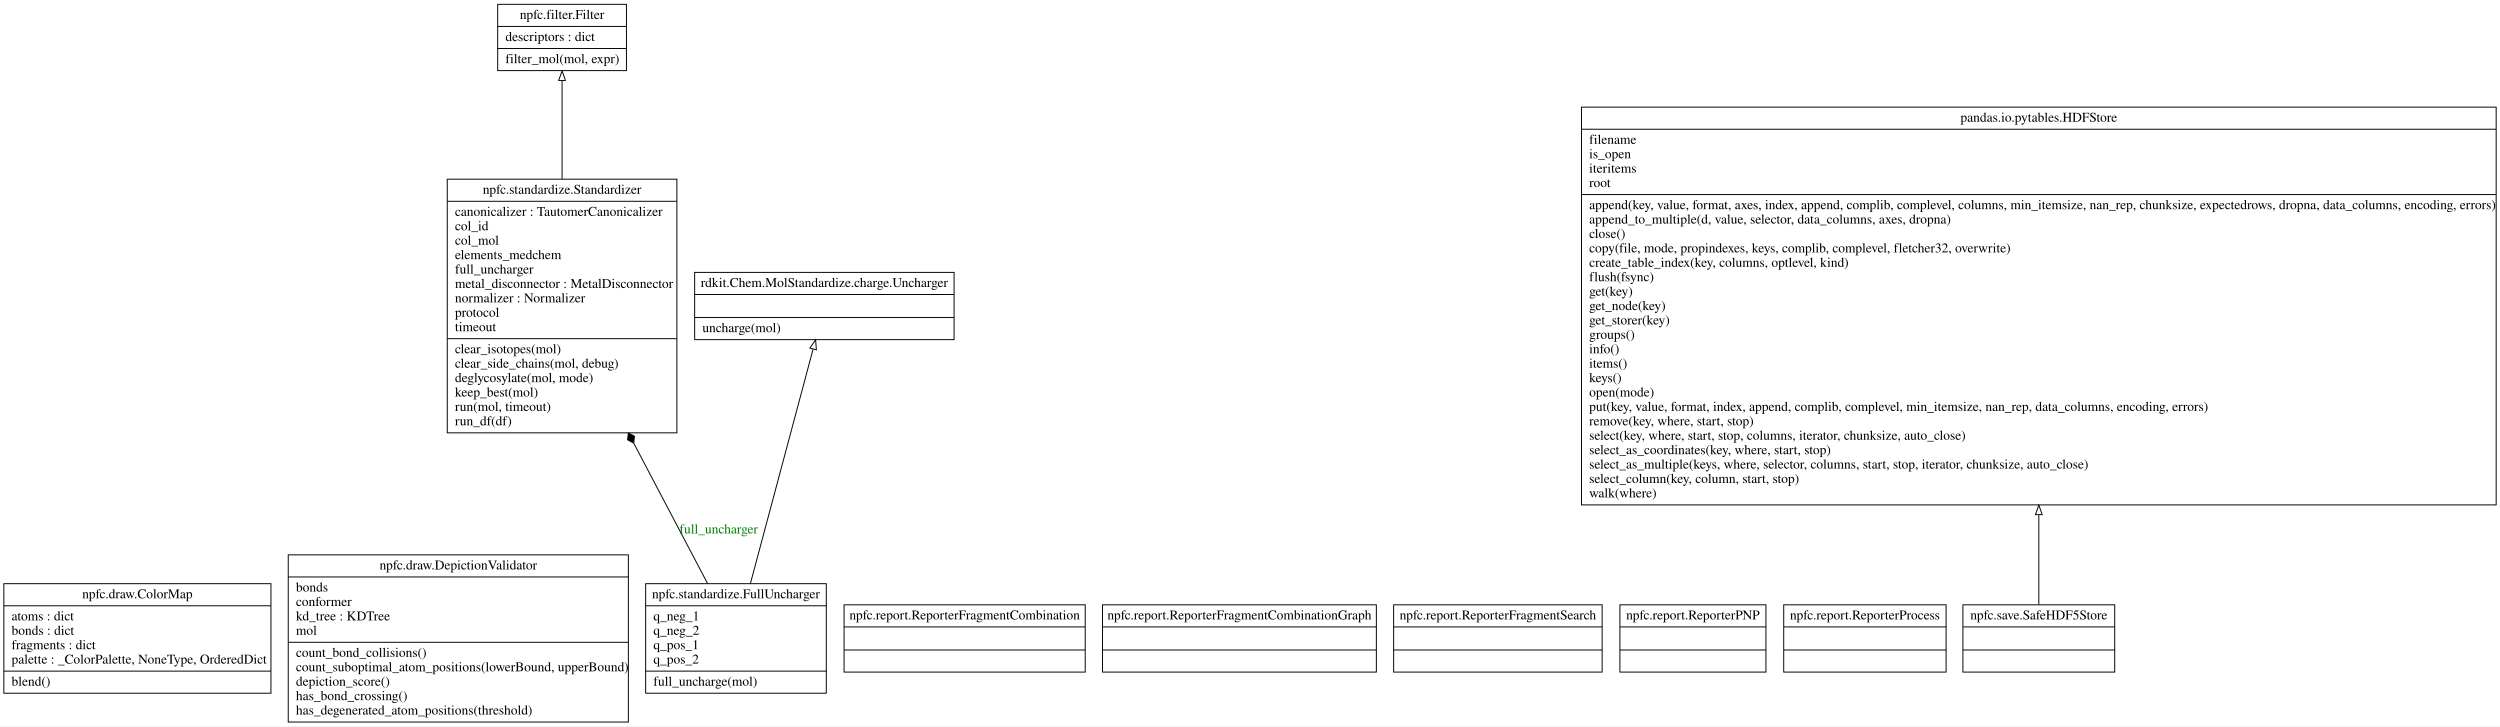
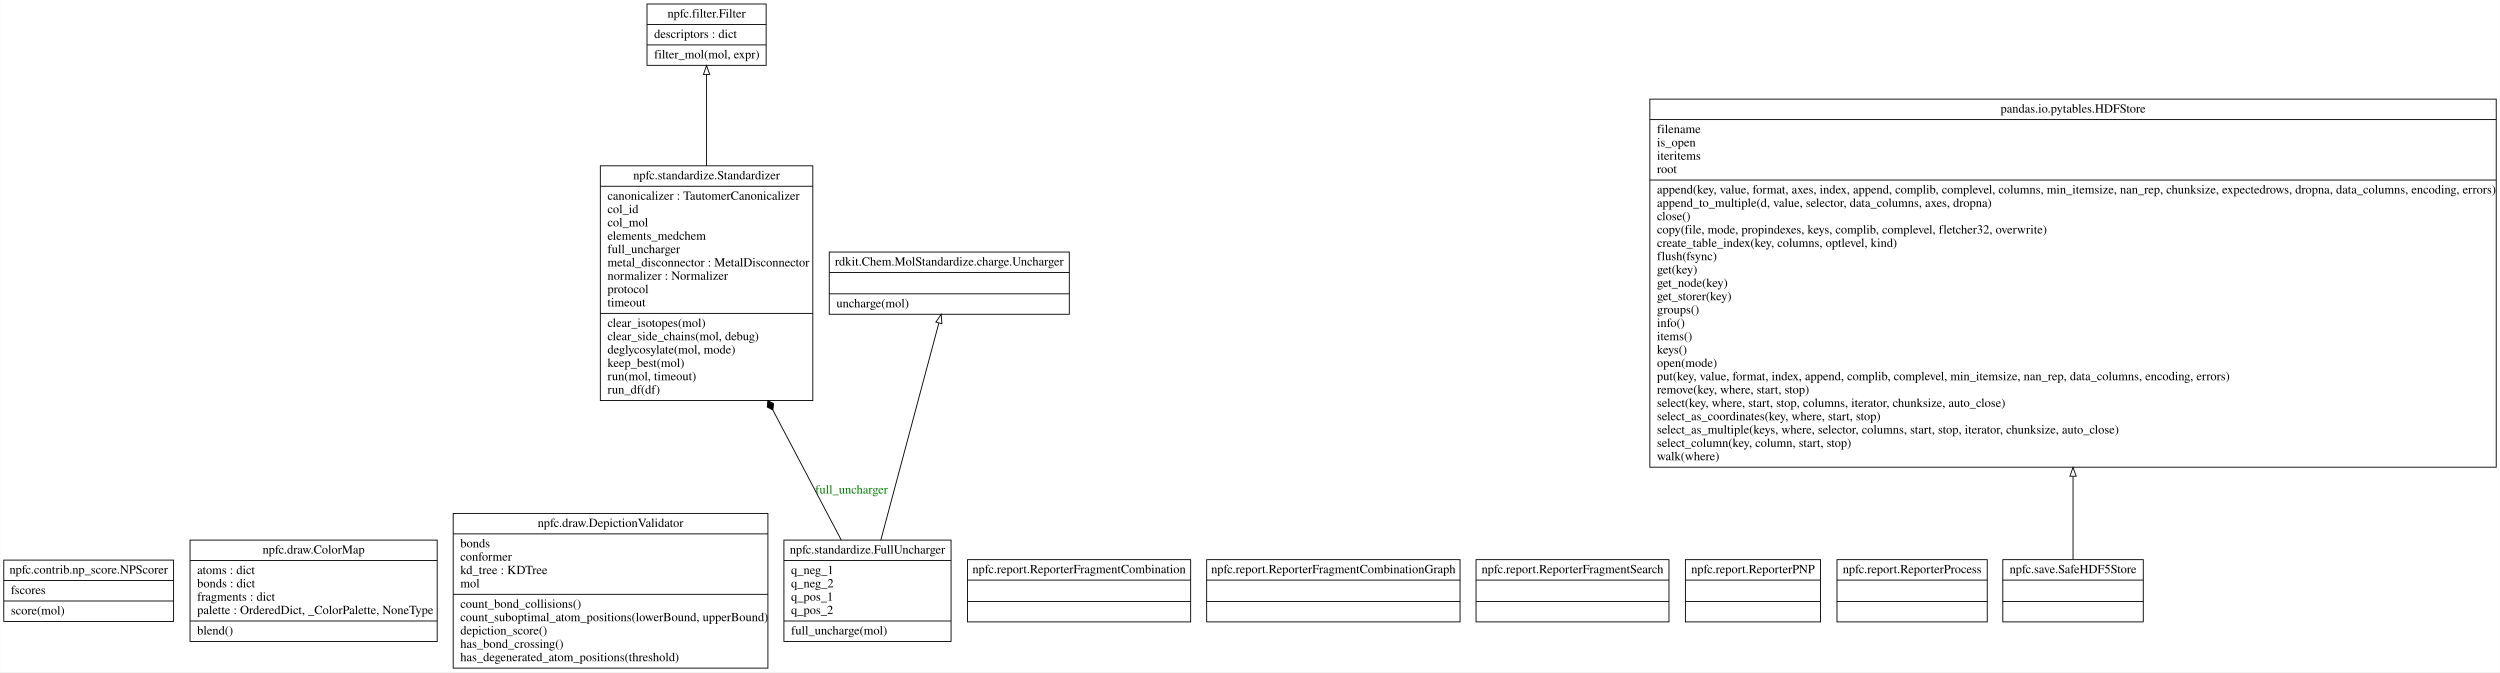
- <svg xmlns="http://www.w3.org/2000/svg" width="2602pt" height="756pt" viewBox="0.00 0.00 2602.00 756.00">
+ <svg xmlns="http://www.w3.org/2000/svg" width="2812pt" height="756pt" viewBox="0.00 0.00 2811.50 756.00">
  <g id="graph0" class="graph" transform="scale(1 1) rotate(0) translate(4 752)">
-     <polygon fill="white" stroke="none" points="-4,4 -4,-752 2598,-752 2598,4 -4,4" />
+     <polygon fill="white" stroke="none" points="-4,4 -4,-752 2807.5,-752 2807.5,4 -4,4" />
    <g id="node1" class="node">
-       <polygon fill="none" stroke="black" points="0,-30.5 0,-144.5 278,-144.5 278,-30.5 0,-30.5" />
-       <text text-anchor="middle" x="139" y="-129.3" font-family="Times,serif" font-size="14.00">npfc.draw.ColorMap</text>
-       <polyline fill="none" stroke="black" points="0,-121.5 278,-121.5 " />
-       <text text-anchor="start" x="8" y="-106.3" font-family="Times,serif" font-size="14.00">atoms : dict</text>
-       <text text-anchor="start" x="8" y="-91.3" font-family="Times,serif" font-size="14.00">bonds : dict</text>
-       <text text-anchor="start" x="8" y="-76.3" font-family="Times,serif" font-size="14.00">fragments : dict</text>
-       <text text-anchor="start" x="8" y="-61.3" font-family="Times,serif" font-size="14.00">palette : _ColorPalette, NoneType, OrderedDict</text>
-       <polyline fill="none" stroke="black" points="0,-53.5 278,-53.5 " />
-       <text text-anchor="start" x="8" y="-38.3" font-family="Times,serif" font-size="14.00">blend()</text>
+       <polygon fill="none" stroke="black" points="0,-53 0,-122 191,-122 191,-53 0,-53" />
+       <text text-anchor="middle" x="95.5" y="-106.8" font-family="Times,serif" font-size="14.00">npfc.contrib.np_score.NPScorer</text>
+       <polyline fill="none" stroke="black" points="0,-99 191,-99 " />
+       <text text-anchor="start" x="8" y="-83.8" font-family="Times,serif" font-size="14.00">fscores</text>
+       <polyline fill="none" stroke="black" points="0,-76 191,-76 " />
+       <text text-anchor="start" x="8" y="-60.8" font-family="Times,serif" font-size="14.00">score(mol)</text>
    </g>
    <g id="node2" class="node">
-       <polygon fill="none" stroke="black" points="296,-0.5 296,-174.5 650,-174.5 650,-0.5 296,-0.5" />
-       <text text-anchor="middle" x="473" y="-159.3" font-family="Times,serif" font-size="14.00">npfc.draw.DepictionValidator</text>
-       <polyline fill="none" stroke="black" points="296,-151.5 650,-151.5 " />
-       <text text-anchor="start" x="304" y="-136.3" font-family="Times,serif" font-size="14.00">bonds</text>
-       <text text-anchor="start" x="304" y="-121.3" font-family="Times,serif" font-size="14.00">conformer</text>
-       <text text-anchor="start" x="304" y="-106.3" font-family="Times,serif" font-size="14.00">kd_tree : KDTree</text>
-       <text text-anchor="start" x="304" y="-91.3" font-family="Times,serif" font-size="14.00">mol</text>
-       <polyline fill="none" stroke="black" points="296,-83.5 650,-83.5 " />
-       <text text-anchor="start" x="304" y="-68.3" font-family="Times,serif" font-size="14.00">count_bond_collisions()</text>
-       <text text-anchor="start" x="304" y="-53.3" font-family="Times,serif" font-size="14.00">count_suboptimal_atom_positions(lowerBound, upperBound)</text>
-       <text text-anchor="start" x="304" y="-38.3" font-family="Times,serif" font-size="14.00">depiction_score()</text>
-       <text text-anchor="start" x="304" y="-23.3" font-family="Times,serif" font-size="14.00">has_bond_crossing()</text>
-       <text text-anchor="start" x="304" y="-8.3" font-family="Times,serif" font-size="14.00">has_degenerated_atom_positions(threshold)</text>
+       <polygon fill="none" stroke="black" points="209.5,-30.5 209.5,-144.5 487.5,-144.5 487.5,-30.5 209.5,-30.5" />
+       <text text-anchor="middle" x="348.5" y="-129.3" font-family="Times,serif" font-size="14.00">npfc.draw.ColorMap</text>
+       <polyline fill="none" stroke="black" points="209.5,-121.5 487.5,-121.5 " />
+       <text text-anchor="start" x="217.5" y="-106.3" font-family="Times,serif" font-size="14.00">atoms : dict</text>
+       <text text-anchor="start" x="217.5" y="-91.3" font-family="Times,serif" font-size="14.00">bonds : dict</text>
+       <text text-anchor="start" x="217.5" y="-76.3" font-family="Times,serif" font-size="14.00">fragments : dict</text>
+       <text text-anchor="start" x="217.5" y="-61.3" font-family="Times,serif" font-size="14.00">palette : OrderedDict, _ColorPalette, NoneType</text>
+       <polyline fill="none" stroke="black" points="209.5,-53.5 487.5,-53.5 " />
+       <text text-anchor="start" x="217.5" y="-38.3" font-family="Times,serif" font-size="14.00">blend()</text>
    </g>
    <g id="node3" class="node">
-       <polygon fill="none" stroke="black" points="514,-678.5 514,-747.5 648,-747.5 648,-678.5 514,-678.5" />
-       <text text-anchor="middle" x="581" y="-732.3" font-family="Times,serif" font-size="14.00">npfc.filter.Filter</text>
-       <polyline fill="none" stroke="black" points="514,-724.5 648,-724.5 " />
-       <text text-anchor="start" x="522" y="-709.3" font-family="Times,serif" font-size="14.00">descriptors : dict</text>
-       <polyline fill="none" stroke="black" points="514,-701.5 648,-701.5 " />
-       <text text-anchor="start" x="522" y="-686.3" font-family="Times,serif" font-size="14.00">filter_mol(mol, expr)</text>
+       <polygon fill="none" stroke="black" points="505.5,-0.5 505.5,-174.5 859.5,-174.5 859.5,-0.5 505.5,-0.5" />
+       <text text-anchor="middle" x="682.5" y="-159.3" font-family="Times,serif" font-size="14.00">npfc.draw.DepictionValidator</text>
+       <polyline fill="none" stroke="black" points="505.5,-151.5 859.5,-151.5 " />
+       <text text-anchor="start" x="513.5" y="-136.3" font-family="Times,serif" font-size="14.00">bonds</text>
+       <text text-anchor="start" x="513.5" y="-121.3" font-family="Times,serif" font-size="14.00">conformer</text>
+       <text text-anchor="start" x="513.5" y="-106.3" font-family="Times,serif" font-size="14.00">kd_tree : KDTree</text>
+       <text text-anchor="start" x="513.5" y="-91.3" font-family="Times,serif" font-size="14.00">mol</text>
+       <polyline fill="none" stroke="black" points="505.5,-83.5 859.5,-83.5 " />
+       <text text-anchor="start" x="513.5" y="-68.3" font-family="Times,serif" font-size="14.00">count_bond_collisions()</text>
+       <text text-anchor="start" x="513.5" y="-53.3" font-family="Times,serif" font-size="14.00">count_suboptimal_atom_positions(lowerBound, upperBound)</text>
+       <text text-anchor="start" x="513.5" y="-38.3" font-family="Times,serif" font-size="14.00">depiction_score()</text>
+       <text text-anchor="start" x="513.5" y="-23.3" font-family="Times,serif" font-size="14.00">has_bond_crossing()</text>
+       <text text-anchor="start" x="513.5" y="-8.3" font-family="Times,serif" font-size="14.00">has_degenerated_atom_positions(threshold)</text>
    </g>
    <g id="node4" class="node">
-       <polygon fill="none" stroke="black" points="874.5,-52.5 874.5,-122.5 1125.5,-122.5 1125.5,-52.5 874.5,-52.5" />
-       <text text-anchor="middle" x="1000" y="-107.3" font-family="Times,serif" font-size="14.00">npfc.report.ReporterFragmentCombination</text>
-       <polyline fill="none" stroke="black" points="874.5,-99.5 1125.5,-99.5 " />
-       <polyline fill="none" stroke="black" points="874.5,-75.5 1125.5,-75.5 " />
-       <text text-anchor="middle" x="1000" y="-60.3" font-family="Times,serif" font-size="14.00"> </text>
+       <polygon fill="none" stroke="black" points="723.5,-678.5 723.5,-747.5 857.5,-747.5 857.5,-678.5 723.5,-678.5" />
+       <text text-anchor="middle" x="790.5" y="-732.3" font-family="Times,serif" font-size="14.00">npfc.filter.Filter</text>
+       <polyline fill="none" stroke="black" points="723.5,-724.5 857.5,-724.5 " />
+       <text text-anchor="start" x="731.5" y="-709.3" font-family="Times,serif" font-size="14.00">descriptors : dict</text>
+       <polyline fill="none" stroke="black" points="723.5,-701.5 857.5,-701.5 " />
+       <text text-anchor="start" x="731.5" y="-686.3" font-family="Times,serif" font-size="14.00">filter_mol(mol, expr)</text>
    </g>
    <g id="node5" class="node">
-       <polygon fill="none" stroke="black" points="1143.5,-52.5 1143.5,-122.5 1428.5,-122.5 1428.5,-52.5 1143.5,-52.5" />
-       <text text-anchor="middle" x="1286" y="-107.3" font-family="Times,serif" font-size="14.00">npfc.report.ReporterFragmentCombinationGraph</text>
-       <polyline fill="none" stroke="black" points="1143.5,-99.5 1428.5,-99.5 " />
-       <polyline fill="none" stroke="black" points="1143.5,-75.5 1428.5,-75.5 " />
-       <text text-anchor="middle" x="1286" y="-60.3" font-family="Times,serif" font-size="14.00"> </text>
+       <polygon fill="none" stroke="black" points="1084,-52.5 1084,-122.5 1335,-122.5 1335,-52.5 1084,-52.5" />
+       <text text-anchor="middle" x="1209.5" y="-107.3" font-family="Times,serif" font-size="14.00">npfc.report.ReporterFragmentCombination</text>
+       <polyline fill="none" stroke="black" points="1084,-99.5 1335,-99.5 " />
+       <polyline fill="none" stroke="black" points="1084,-75.5 1335,-75.5 " />
+       <text text-anchor="middle" x="1209.5" y="-60.3" font-family="Times,serif" font-size="14.00"> </text>
    </g>
    <g id="node6" class="node">
-       <polygon fill="none" stroke="black" points="1446.5,-52.5 1446.5,-122.5 1663.5,-122.5 1663.5,-52.5 1446.5,-52.5" />
-       <text text-anchor="middle" x="1555" y="-107.3" font-family="Times,serif" font-size="14.00">npfc.report.ReporterFragmentSearch</text>
-       <polyline fill="none" stroke="black" points="1446.5,-99.5 1663.5,-99.5 " />
-       <polyline fill="none" stroke="black" points="1446.5,-75.5 1663.5,-75.5 " />
-       <text text-anchor="middle" x="1555" y="-60.3" font-family="Times,serif" font-size="14.00"> </text>
+       <polygon fill="none" stroke="black" points="1353,-52.5 1353,-122.5 1638,-122.5 1638,-52.5 1353,-52.5" />
+       <text text-anchor="middle" x="1495.5" y="-107.3" font-family="Times,serif" font-size="14.00">npfc.report.ReporterFragmentCombinationGraph</text>
+       <polyline fill="none" stroke="black" points="1353,-99.5 1638,-99.5 " />
+       <polyline fill="none" stroke="black" points="1353,-75.5 1638,-75.5 " />
+       <text text-anchor="middle" x="1495.5" y="-60.3" font-family="Times,serif" font-size="14.00"> </text>
    </g>
    <g id="node7" class="node">
-       <polygon fill="none" stroke="black" points="1682,-52.5 1682,-122.5 1834,-122.5 1834,-52.5 1682,-52.5" />
-       <text text-anchor="middle" x="1758" y="-107.3" font-family="Times,serif" font-size="14.00">npfc.report.ReporterPNP</text>
-       <polyline fill="none" stroke="black" points="1682,-99.5 1834,-99.5 " />
-       <polyline fill="none" stroke="black" points="1682,-75.5 1834,-75.5 " />
-       <text text-anchor="middle" x="1758" y="-60.3" font-family="Times,serif" font-size="14.00"> </text>
+       <polygon fill="none" stroke="black" points="1656,-52.5 1656,-122.5 1873,-122.5 1873,-52.5 1656,-52.5" />
+       <text text-anchor="middle" x="1764.5" y="-107.3" font-family="Times,serif" font-size="14.00">npfc.report.ReporterFragmentSearch</text>
+       <polyline fill="none" stroke="black" points="1656,-99.5 1873,-99.5 " />
+       <polyline fill="none" stroke="black" points="1656,-75.5 1873,-75.5 " />
+       <text text-anchor="middle" x="1764.5" y="-60.3" font-family="Times,serif" font-size="14.00"> </text>
    </g>
    <g id="node8" class="node">
-       <polygon fill="none" stroke="black" points="1852.5,-52.5 1852.5,-122.5 2021.5,-122.5 2021.5,-52.5 1852.5,-52.5" />
-       <text text-anchor="middle" x="1937" y="-107.3" font-family="Times,serif" font-size="14.00">npfc.report.ReporterProcess</text>
-       <polyline fill="none" stroke="black" points="1852.5,-99.5 2021.5,-99.5 " />
-       <polyline fill="none" stroke="black" points="1852.5,-75.5 2021.5,-75.5 " />
-       <text text-anchor="middle" x="1937" y="-60.3" font-family="Times,serif" font-size="14.00"> </text>
+       <polygon fill="none" stroke="black" points="1891.5,-52.5 1891.5,-122.5 2043.5,-122.5 2043.5,-52.5 1891.5,-52.5" />
+       <text text-anchor="middle" x="1967.5" y="-107.3" font-family="Times,serif" font-size="14.00">npfc.report.ReporterPNP</text>
+       <polyline fill="none" stroke="black" points="1891.5,-99.5 2043.5,-99.5 " />
+       <polyline fill="none" stroke="black" points="1891.5,-75.5 2043.5,-75.5 " />
+       <text text-anchor="middle" x="1967.5" y="-60.3" font-family="Times,serif" font-size="14.00"> </text>
    </g>
    <g id="node9" class="node">
-       <polygon fill="none" stroke="black" points="2039,-52.5 2039,-122.5 2197,-122.5 2197,-52.5 2039,-52.5" />
-       <text text-anchor="middle" x="2118" y="-107.3" font-family="Times,serif" font-size="14.00">npfc.save.SafeHDF5Store</text>
-       <polyline fill="none" stroke="black" points="2039,-99.5 2197,-99.5 " />
-       <polyline fill="none" stroke="black" points="2039,-75.5 2197,-75.5 " />
-       <text text-anchor="middle" x="2118" y="-60.3" font-family="Times,serif" font-size="14.00"> </text>
+       <polygon fill="none" stroke="black" points="2062,-52.5 2062,-122.5 2231,-122.5 2231,-52.5 2062,-52.5" />
+       <text text-anchor="middle" x="2146.5" y="-107.3" font-family="Times,serif" font-size="14.00">npfc.report.ReporterProcess</text>
+       <polyline fill="none" stroke="black" points="2062,-99.5 2231,-99.5 " />
+       <polyline fill="none" stroke="black" points="2062,-75.5 2231,-75.5 " />
+       <text text-anchor="middle" x="2146.5" y="-60.3" font-family="Times,serif" font-size="14.00"> </text>
+     </g>
+     <g id="node10" class="node">
+       <polygon fill="none" stroke="black" points="2248.5,-52.5 2248.5,-122.5 2406.5,-122.5 2406.5,-52.5 2248.5,-52.5" />
+       <text text-anchor="middle" x="2327.5" y="-107.3" font-family="Times,serif" font-size="14.00">npfc.save.SafeHDF5Store</text>
+       <polyline fill="none" stroke="black" points="2248.5,-99.5 2406.5,-99.5 " />
+       <polyline fill="none" stroke="black" points="2248.5,-75.5 2406.5,-75.5 " />
+       <text text-anchor="middle" x="2327.5" y="-60.3" font-family="Times,serif" font-size="14.00"> </text>
+     </g>
+     <g id="node13" class="node">
+       <polygon fill="none" stroke="black" points="1851.5,-226.5 1851.5,-640.5 2803.5,-640.5 2803.5,-226.5 1851.5,-226.5" />
+       <text text-anchor="middle" x="2327.5" y="-625.3" font-family="Times,serif" font-size="14.00">pandas.io.pytables.HDFStore</text>
+       <polyline fill="none" stroke="black" points="1851.5,-617.5 2803.5,-617.5 " />
+       <text text-anchor="start" x="1859.5" y="-602.3" font-family="Times,serif" font-size="14.00">filename</text>
+       <text text-anchor="start" x="1859.5" y="-587.3" font-family="Times,serif" font-size="14.00">is_open</text>
+       <text text-anchor="start" x="1859.5" y="-572.3" font-family="Times,serif" font-size="14.00">iteritems</text>
+       <text text-anchor="start" x="1859.5" y="-557.3" font-family="Times,serif" font-size="14.00">root</text>
+       <polyline fill="none" stroke="black" points="1851.5,-549.5 2803.5,-549.5 " />
+       <text text-anchor="start" x="1859.5" y="-534.3" font-family="Times,serif" font-size="14.00">append(key, value, format, axes, index, append, complib, complevel, columns, min_itemsize, nan_rep, chunksize, expectedrows, dropna, data_columns, encoding, errors)</text>
+       <text text-anchor="start" x="1859.5" y="-519.3" font-family="Times,serif" font-size="14.00">append_to_multiple(d, value, selector, data_columns, axes, dropna)</text>
+       <text text-anchor="start" x="1859.5" y="-504.3" font-family="Times,serif" font-size="14.00">close()</text>
+       <text text-anchor="start" x="1859.5" y="-489.3" font-family="Times,serif" font-size="14.00">copy(file, mode, propindexes, keys, complib, complevel, fletcher32, overwrite)</text>
+       <text text-anchor="start" x="1859.5" y="-474.3" font-family="Times,serif" font-size="14.00">create_table_index(key, columns, optlevel, kind)</text>
+       <text text-anchor="start" x="1859.5" y="-459.3" font-family="Times,serif" font-size="14.00">flush(fsync)</text>
+       <text text-anchor="start" x="1859.5" y="-444.3" font-family="Times,serif" font-size="14.00">get(key)</text>
+       <text text-anchor="start" x="1859.5" y="-429.3" font-family="Times,serif" font-size="14.00">get_node(key)</text>
+       <text text-anchor="start" x="1859.5" y="-414.3" font-family="Times,serif" font-size="14.00">get_storer(key)</text>
+       <text text-anchor="start" x="1859.5" y="-399.3" font-family="Times,serif" font-size="14.00">groups()</text>
+       <text text-anchor="start" x="1859.5" y="-384.3" font-family="Times,serif" font-size="14.00">info()</text>
+       <text text-anchor="start" x="1859.5" y="-369.3" font-family="Times,serif" font-size="14.00">items()</text>
+       <text text-anchor="start" x="1859.5" y="-354.3" font-family="Times,serif" font-size="14.00">keys()</text>
+       <text text-anchor="start" x="1859.5" y="-339.3" font-family="Times,serif" font-size="14.00">open(mode)</text>
+       <text text-anchor="start" x="1859.5" y="-324.3" font-family="Times,serif" font-size="14.00">put(key, value, format, index, append, complib, complevel, min_itemsize, nan_rep, data_columns, encoding, errors)</text>
+       <text text-anchor="start" x="1859.5" y="-309.3" font-family="Times,serif" font-size="14.00">remove(key, where, start, stop)</text>
+       <text text-anchor="start" x="1859.5" y="-294.3" font-family="Times,serif" font-size="14.00">select(key, where, start, stop, columns, iterator, chunksize, auto_close)</text>
+       <text text-anchor="start" x="1859.5" y="-279.3" font-family="Times,serif" font-size="14.00">select_as_coordinates(key, where, start, stop)</text>
+       <text text-anchor="start" x="1859.5" y="-264.3" font-family="Times,serif" font-size="14.00">select_as_multiple(keys, where, selector, columns, start, stop, iterator, chunksize, auto_close)</text>
+       <text text-anchor="start" x="1859.5" y="-249.3" font-family="Times,serif" font-size="14.00">select_column(key, column, start, stop)</text>
+       <text text-anchor="start" x="1859.5" y="-234.3" font-family="Times,serif" font-size="14.00">walk(where)</text>
+     </g>
+     <g id="edge1" class="edge">
+       <path fill="none" stroke="black" d="M2327.5,-122.742C2327.5,-146.275 2327.5,-179.739 2327.5,-216.039" />
+       <polygon fill="none" stroke="black" points="2324,-216.347 2327.5,-226.347 2331,-216.347 2324,-216.347" />
+     </g>
+     <g id="node11" class="node">
+       <polygon fill="none" stroke="black" points="877.5,-30.5 877.5,-144.5 1065.5,-144.5 1065.5,-30.5 877.5,-30.5" />
+       <text text-anchor="middle" x="971.5" y="-129.3" font-family="Times,serif" font-size="14.00">npfc.standardize.FullUncharger</text>
+       <polyline fill="none" stroke="black" points="877.5,-121.5 1065.5,-121.5 " />
+       <text text-anchor="start" x="885.5" y="-106.3" font-family="Times,serif" font-size="14.00">q_neg_1</text>
+       <text text-anchor="start" x="885.5" y="-91.3" font-family="Times,serif" font-size="14.00">q_neg_2</text>
+       <text text-anchor="start" x="885.5" y="-76.3" font-family="Times,serif" font-size="14.00">q_pos_1</text>
+       <text text-anchor="start" x="885.5" y="-61.3" font-family="Times,serif" font-size="14.00">q_pos_2</text>
+       <polyline fill="none" stroke="black" points="877.5,-53.5 1065.5,-53.5 " />
+       <text text-anchor="start" x="885.5" y="-38.3" font-family="Times,serif" font-size="14.00">full_uncharge(mol)</text>
    </g>
    <g id="node12" class="node">
-       <polygon fill="none" stroke="black" points="1642,-226.5 1642,-640.5 2594,-640.5 2594,-226.5 1642,-226.5" />
-       <text text-anchor="middle" x="2118" y="-625.3" font-family="Times,serif" font-size="14.00">pandas.io.pytables.HDFStore</text>
-       <polyline fill="none" stroke="black" points="1642,-617.5 2594,-617.5 " />
-       <text text-anchor="start" x="1650" y="-602.3" font-family="Times,serif" font-size="14.00">filename</text>
-       <text text-anchor="start" x="1650" y="-587.3" font-family="Times,serif" font-size="14.00">is_open</text>
-       <text text-anchor="start" x="1650" y="-572.3" font-family="Times,serif" font-size="14.00">iteritems</text>
-       <text text-anchor="start" x="1650" y="-557.3" font-family="Times,serif" font-size="14.00">root</text>
-       <polyline fill="none" stroke="black" points="1642,-549.5 2594,-549.5 " />
-       <text text-anchor="start" x="1650" y="-534.3" font-family="Times,serif" font-size="14.00">append(key, value, format, axes, index, append, complib, complevel, columns, min_itemsize, nan_rep, chunksize, expectedrows, dropna, data_columns, encoding, errors)</text>
-       <text text-anchor="start" x="1650" y="-519.3" font-family="Times,serif" font-size="14.00">append_to_multiple(d, value, selector, data_columns, axes, dropna)</text>
-       <text text-anchor="start" x="1650" y="-504.3" font-family="Times,serif" font-size="14.00">close()</text>
-       <text text-anchor="start" x="1650" y="-489.3" font-family="Times,serif" font-size="14.00">copy(file, mode, propindexes, keys, complib, complevel, fletcher32, overwrite)</text>
-       <text text-anchor="start" x="1650" y="-474.3" font-family="Times,serif" font-size="14.00">create_table_index(key, columns, optlevel, kind)</text>
-       <text text-anchor="start" x="1650" y="-459.3" font-family="Times,serif" font-size="14.00">flush(fsync)</text>
-       <text text-anchor="start" x="1650" y="-444.3" font-family="Times,serif" font-size="14.00">get(key)</text>
-       <text text-anchor="start" x="1650" y="-429.3" font-family="Times,serif" font-size="14.00">get_node(key)</text>
-       <text text-anchor="start" x="1650" y="-414.3" font-family="Times,serif" font-size="14.00">get_storer(key)</text>
-       <text text-anchor="start" x="1650" y="-399.3" font-family="Times,serif" font-size="14.00">groups()</text>
-       <text text-anchor="start" x="1650" y="-384.3" font-family="Times,serif" font-size="14.00">info()</text>
-       <text text-anchor="start" x="1650" y="-369.3" font-family="Times,serif" font-size="14.00">items()</text>
-       <text text-anchor="start" x="1650" y="-354.3" font-family="Times,serif" font-size="14.00">keys()</text>
-       <text text-anchor="start" x="1650" y="-339.3" font-family="Times,serif" font-size="14.00">open(mode)</text>
-       <text text-anchor="start" x="1650" y="-324.3" font-family="Times,serif" font-size="14.00">put(key, value, format, index, append, complib, complevel, min_itemsize, nan_rep, data_columns, encoding, errors)</text>
-       <text text-anchor="start" x="1650" y="-309.3" font-family="Times,serif" font-size="14.00">remove(key, where, start, stop)</text>
-       <text text-anchor="start" x="1650" y="-294.3" font-family="Times,serif" font-size="14.00">select(key, where, start, stop, columns, iterator, chunksize, auto_close)</text>
-       <text text-anchor="start" x="1650" y="-279.3" font-family="Times,serif" font-size="14.00">select_as_coordinates(key, where, start, stop)</text>
-       <text text-anchor="start" x="1650" y="-264.3" font-family="Times,serif" font-size="14.00">select_as_multiple(keys, where, selector, columns, start, stop, iterator, chunksize, auto_close)</text>
-       <text text-anchor="start" x="1650" y="-249.3" font-family="Times,serif" font-size="14.00">select_column(key, column, start, stop)</text>
-       <text text-anchor="start" x="1650" y="-234.3" font-family="Times,serif" font-size="14.00">walk(where)</text>
-     </g>
-     <g id="edge1" class="edge">
-       <path fill="none" stroke="black" d="M2118,-122.742C2118,-146.275 2118,-179.739 2118,-216.039" />
-       <polygon fill="none" stroke="black" points="2114.5,-216.347 2118,-226.347 2121.5,-216.347 2114.5,-216.347" />
-     </g>
-     <g id="node10" class="node">
-       <polygon fill="none" stroke="black" points="668,-30.5 668,-144.5 856,-144.5 856,-30.5 668,-30.5" />
-       <text text-anchor="middle" x="762" y="-129.3" font-family="Times,serif" font-size="14.00">npfc.standardize.FullUncharger</text>
-       <polyline fill="none" stroke="black" points="668,-121.5 856,-121.5 " />
-       <text text-anchor="start" x="676" y="-106.3" font-family="Times,serif" font-size="14.00">q_neg_1</text>
-       <text text-anchor="start" x="676" y="-91.3" font-family="Times,serif" font-size="14.00">q_neg_2</text>
-       <text text-anchor="start" x="676" y="-76.3" font-family="Times,serif" font-size="14.00">q_pos_1</text>
-       <text text-anchor="start" x="676" y="-61.3" font-family="Times,serif" font-size="14.00">q_pos_2</text>
-       <polyline fill="none" stroke="black" points="668,-53.5 856,-53.5 " />
-       <text text-anchor="start" x="676" y="-38.3" font-family="Times,serif" font-size="14.00">full_uncharge(mol)</text>
-     </g>
-     <g id="node11" class="node">
-       <polygon fill="none" stroke="black" points="461.5,-301.5 461.5,-565.5 700.5,-565.5 700.5,-301.5 461.5,-301.5" />
-       <text text-anchor="middle" x="581" y="-550.3" font-family="Times,serif" font-size="14.00">npfc.standardize.Standardizer</text>
-       <polyline fill="none" stroke="black" points="461.5,-542.5 700.5,-542.5 " />
-       <text text-anchor="start" x="469.5" y="-527.3" font-family="Times,serif" font-size="14.00">canonicalizer : TautomerCanonicalizer</text>
-       <text text-anchor="start" x="469.5" y="-512.3" font-family="Times,serif" font-size="14.00">col_id</text>
-       <text text-anchor="start" x="469.5" y="-497.3" font-family="Times,serif" font-size="14.00">col_mol</text>
-       <text text-anchor="start" x="469.5" y="-482.3" font-family="Times,serif" font-size="14.00">elements_medchem</text>
-       <text text-anchor="start" x="469.5" y="-467.3" font-family="Times,serif" font-size="14.00">full_uncharger</text>
-       <text text-anchor="start" x="469.5" y="-452.3" font-family="Times,serif" font-size="14.00">metal_disconnector : MetalDisconnector</text>
-       <text text-anchor="start" x="469.5" y="-437.3" font-family="Times,serif" font-size="14.00">normalizer : Normalizer</text>
-       <text text-anchor="start" x="469.5" y="-422.3" font-family="Times,serif" font-size="14.00">protocol</text>
-       <text text-anchor="start" x="469.5" y="-407.3" font-family="Times,serif" font-size="14.00">timeout</text>
-       <polyline fill="none" stroke="black" points="461.5,-399.5 700.5,-399.5 " />
-       <text text-anchor="start" x="469.5" y="-384.3" font-family="Times,serif" font-size="14.00">clear_isotopes(mol)</text>
-       <text text-anchor="start" x="469.5" y="-369.3" font-family="Times,serif" font-size="14.00">clear_side_chains(mol, debug)</text>
-       <text text-anchor="start" x="469.5" y="-354.3" font-family="Times,serif" font-size="14.00">deglycosylate(mol, mode)</text>
-       <text text-anchor="start" x="469.5" y="-339.3" font-family="Times,serif" font-size="14.00">keep_best(mol)</text>
-       <text text-anchor="start" x="469.5" y="-324.3" font-family="Times,serif" font-size="14.00">run(mol, timeout)</text>
-       <text text-anchor="start" x="469.5" y="-309.3" font-family="Times,serif" font-size="14.00">run_df(df)</text>
+       <polygon fill="none" stroke="black" points="671,-301.5 671,-565.5 910,-565.5 910,-301.5 671,-301.5" />
+       <text text-anchor="middle" x="790.5" y="-550.3" font-family="Times,serif" font-size="14.00">npfc.standardize.Standardizer</text>
+       <polyline fill="none" stroke="black" points="671,-542.5 910,-542.5 " />
+       <text text-anchor="start" x="679" y="-527.3" font-family="Times,serif" font-size="14.00">canonicalizer : TautomerCanonicalizer</text>
+       <text text-anchor="start" x="679" y="-512.3" font-family="Times,serif" font-size="14.00">col_id</text>
+       <text text-anchor="start" x="679" y="-497.3" font-family="Times,serif" font-size="14.00">col_mol</text>
+       <text text-anchor="start" x="679" y="-482.3" font-family="Times,serif" font-size="14.00">elements_medchem</text>
+       <text text-anchor="start" x="679" y="-467.3" font-family="Times,serif" font-size="14.00">full_uncharger</text>
+       <text text-anchor="start" x="679" y="-452.3" font-family="Times,serif" font-size="14.00">metal_disconnector : MetalDisconnector</text>
+       <text text-anchor="start" x="679" y="-437.3" font-family="Times,serif" font-size="14.00">normalizer : Normalizer</text>
+       <text text-anchor="start" x="679" y="-422.3" font-family="Times,serif" font-size="14.00">protocol</text>
+       <text text-anchor="start" x="679" y="-407.3" font-family="Times,serif" font-size="14.00">timeout</text>
+       <polyline fill="none" stroke="black" points="671,-399.5 910,-399.5 " />
+       <text text-anchor="start" x="679" y="-384.3" font-family="Times,serif" font-size="14.00">clear_isotopes(mol)</text>
+       <text text-anchor="start" x="679" y="-369.3" font-family="Times,serif" font-size="14.00">clear_side_chains(mol, debug)</text>
+       <text text-anchor="start" x="679" y="-354.3" font-family="Times,serif" font-size="14.00">deglycosylate(mol, mode)</text>
+       <text text-anchor="start" x="679" y="-339.3" font-family="Times,serif" font-size="14.00">keep_best(mol)</text>
+       <text text-anchor="start" x="679" y="-324.3" font-family="Times,serif" font-size="14.00">run(mol, timeout)</text>
+       <text text-anchor="start" x="679" y="-309.3" font-family="Times,serif" font-size="14.00">run_df(df)</text>
    </g>
    <g id="edge4" class="edge">
-       <path fill="none" stroke="black" d="M732.516,-144.535C711.661,-184.171 682.714,-239.187 655.705,-290.52" />
-       <polygon fill="black" stroke="black" points="655.562,-290.792 656.308,-297.964 649.974,-301.411 649.228,-294.239 655.562,-290.792" />
-       <text text-anchor="middle" x="744" y="-196.8" font-family="Times,serif" font-size="14.00" fill="green">full_uncharger</text>
+       <path fill="none" stroke="black" d="M942.016,-144.535C921.161,-184.171 892.214,-239.187 865.205,-290.52" />
+       <polygon fill="black" stroke="black" points="865.062,-290.792 865.808,-297.964 859.474,-301.411 858.728,-294.239 865.062,-290.792" />
+       <text text-anchor="middle" x="953.5" y="-196.8" font-family="Times,serif" font-size="14.00" fill="green">full_uncharger</text>
    </g>
-     <g id="node13" class="node">
-       <polygon fill="none" stroke="black" points="719,-398.5 719,-468.5 989,-468.5 989,-398.5 719,-398.5" />
-       <text text-anchor="middle" x="854" y="-453.3" font-family="Times,serif" font-size="14.00">rdkit.Chem.MolStandardize.charge.Uncharger</text>
-       <polyline fill="none" stroke="black" points="719,-445.5 989,-445.5 " />
-       <polyline fill="none" stroke="black" points="719,-421.5 989,-421.5 " />
-       <text text-anchor="start" x="727" y="-406.3" font-family="Times,serif" font-size="14.00">uncharge(mol)</text>
+     <g id="node14" class="node">
+       <polygon fill="none" stroke="black" points="928.5,-398.5 928.5,-468.5 1198.5,-468.5 1198.5,-398.5 928.5,-398.5" />
+       <text text-anchor="middle" x="1063.5" y="-453.3" font-family="Times,serif" font-size="14.00">rdkit.Chem.MolStandardize.charge.Uncharger</text>
+       <polyline fill="none" stroke="black" points="928.5,-445.5 1198.5,-445.5 " />
+       <polyline fill="none" stroke="black" points="928.5,-421.5 1198.5,-421.5 " />
+       <text text-anchor="start" x="936.5" y="-406.3" font-family="Times,serif" font-size="14.00">uncharge(mol)</text>
    </g>
    <g id="edge2" class="edge">
-       <path fill="none" stroke="black" d="M776.986,-144.535C795.218,-212.705 825.615,-326.366 842.246,-388.549" />
-       <polygon fill="none" stroke="black" points="838.926,-389.683 844.891,-398.439 845.688,-387.874 838.926,-389.683" />
+       <path fill="none" stroke="black" d="M986.486,-144.535C1004.72,-212.705 1035.12,-326.366 1051.75,-388.549" />
+       <polygon fill="none" stroke="black" points="1048.43,-389.683 1054.39,-398.439 1055.19,-387.874 1048.43,-389.683" />
    </g>
    <g id="edge3" class="edge">
-       <path fill="none" stroke="black" d="M581,-565.53C581,-602.488 581,-640.178 581,-668.069" />
-       <polygon fill="none" stroke="black" points="577.5,-668.256 581,-678.256 584.5,-668.256 577.5,-668.256" />
+       <path fill="none" stroke="black" d="M790.5,-565.53C790.5,-602.488 790.5,-640.178 790.5,-668.069" />
+       <polygon fill="none" stroke="black" points="787,-668.256 790.5,-678.256 794,-668.256 787,-668.256" />
    </g>
  </g>
</svg>
